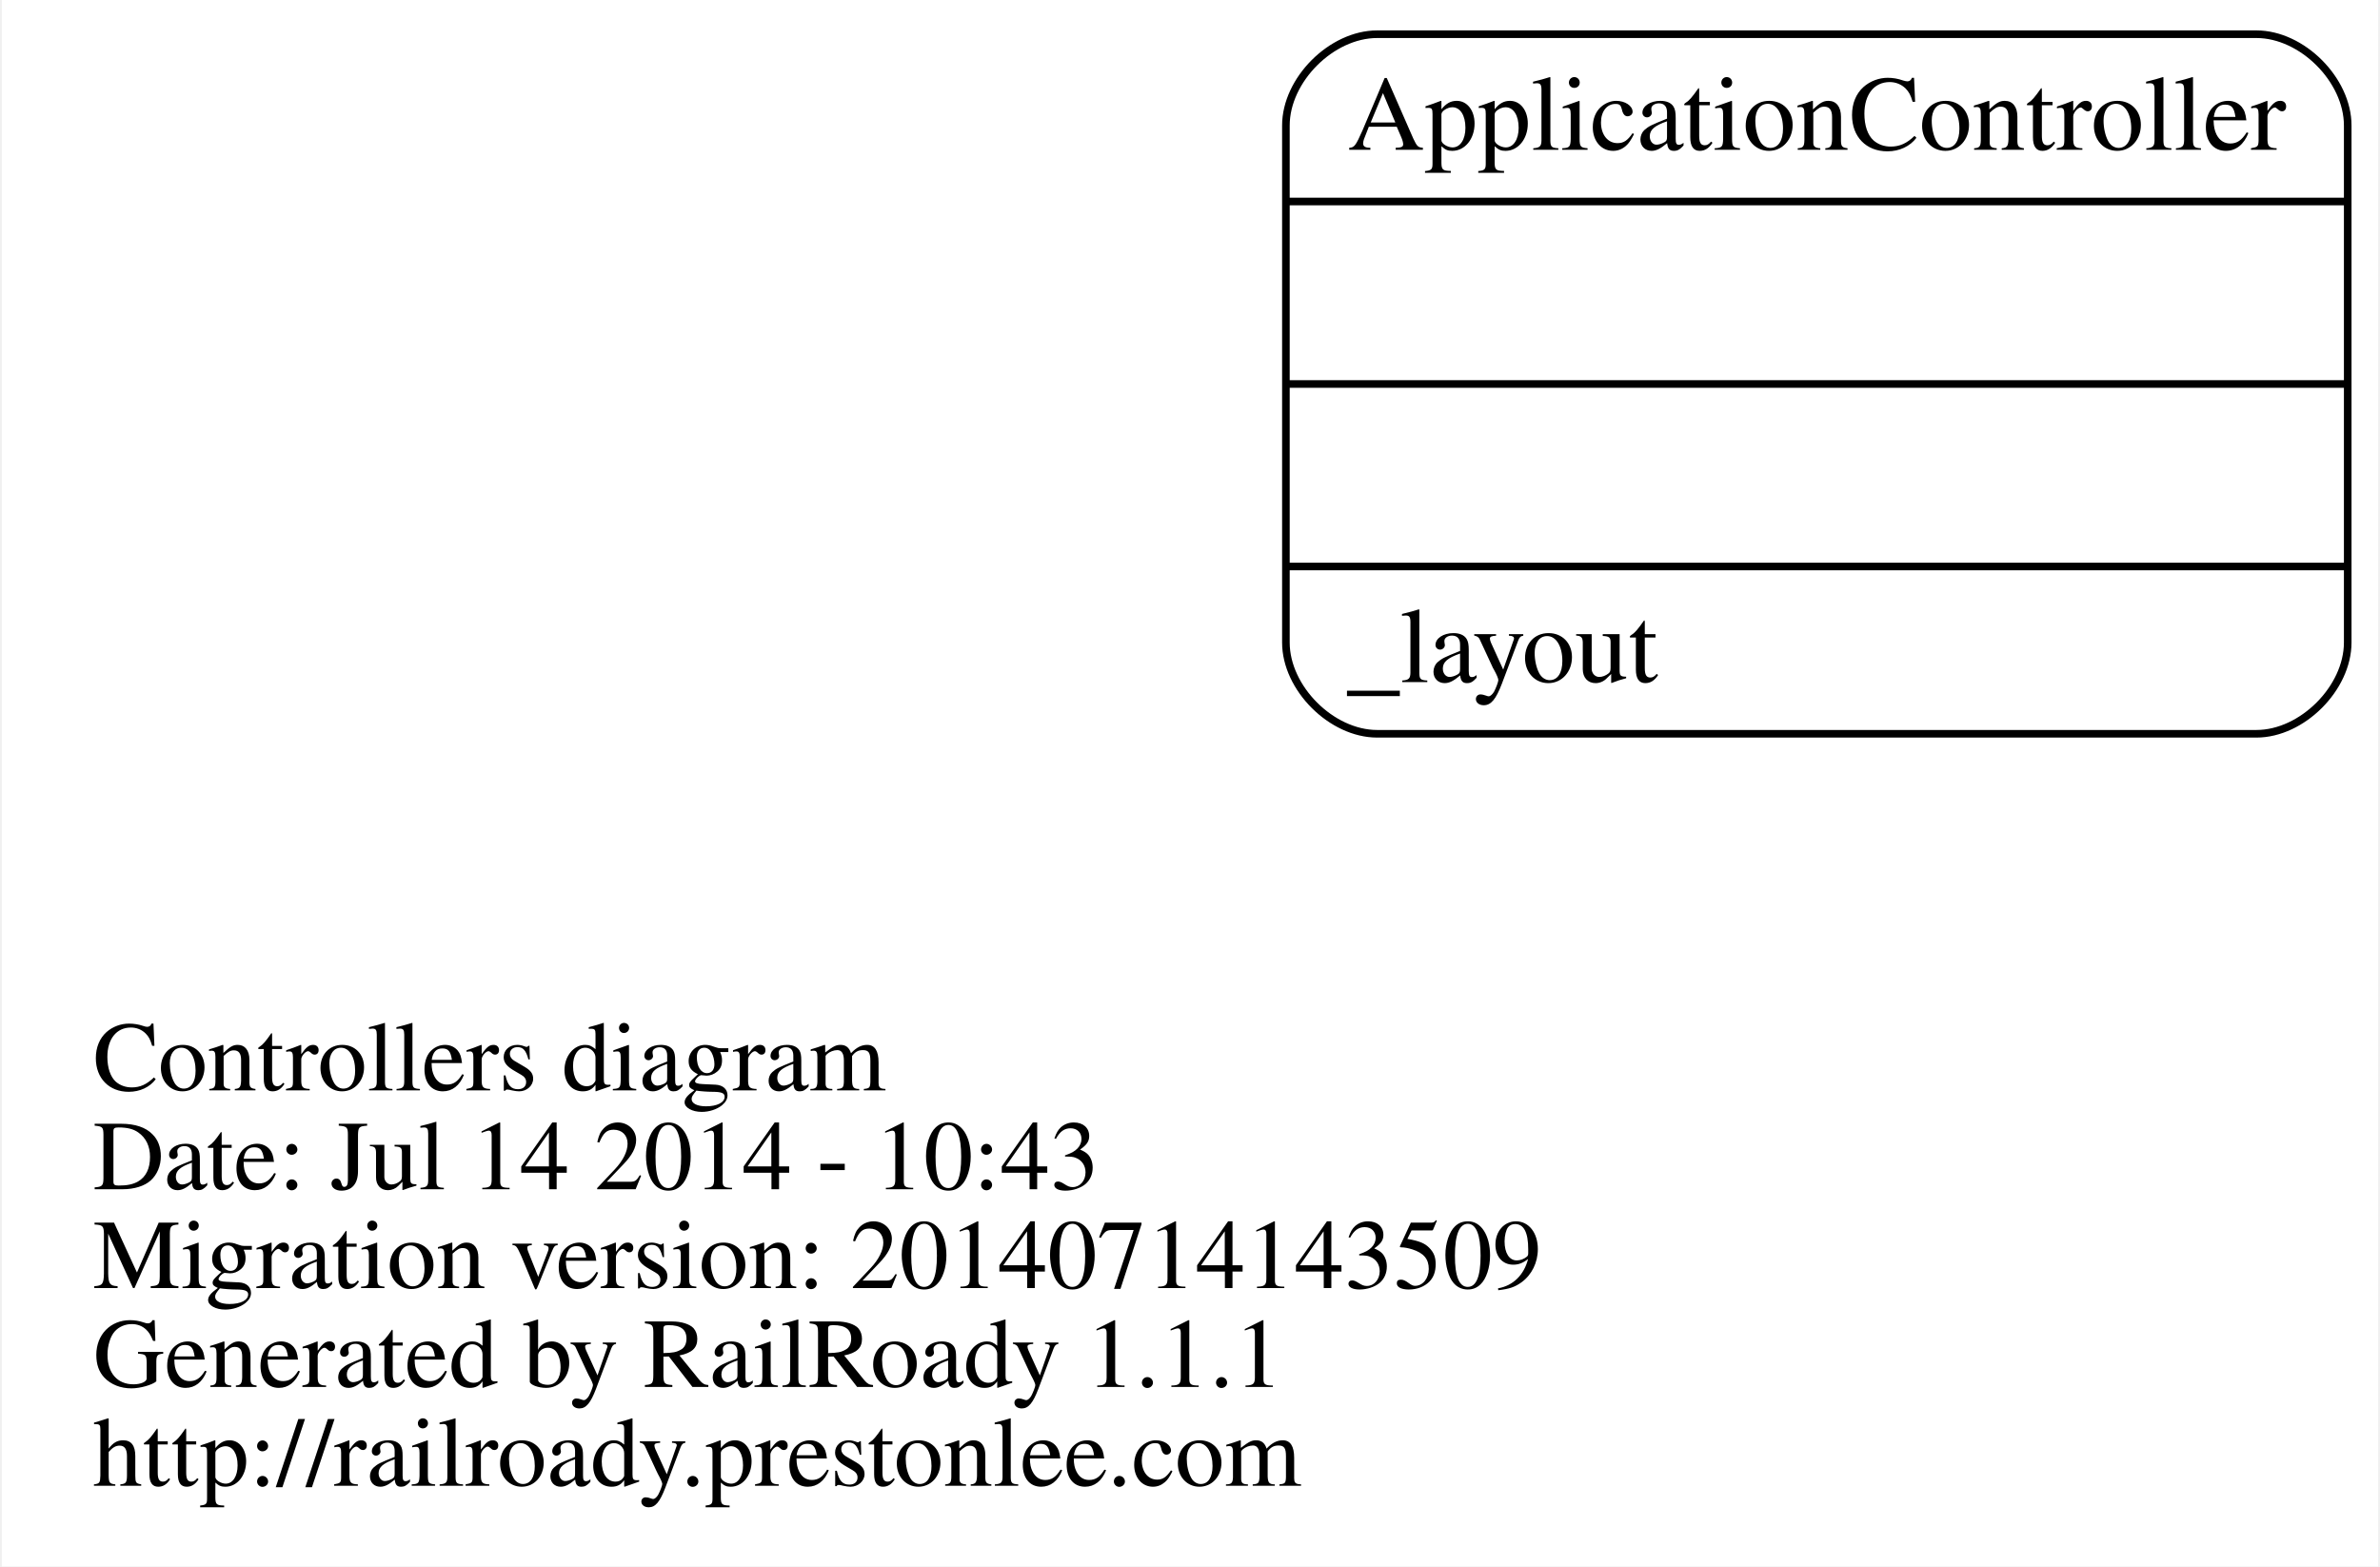
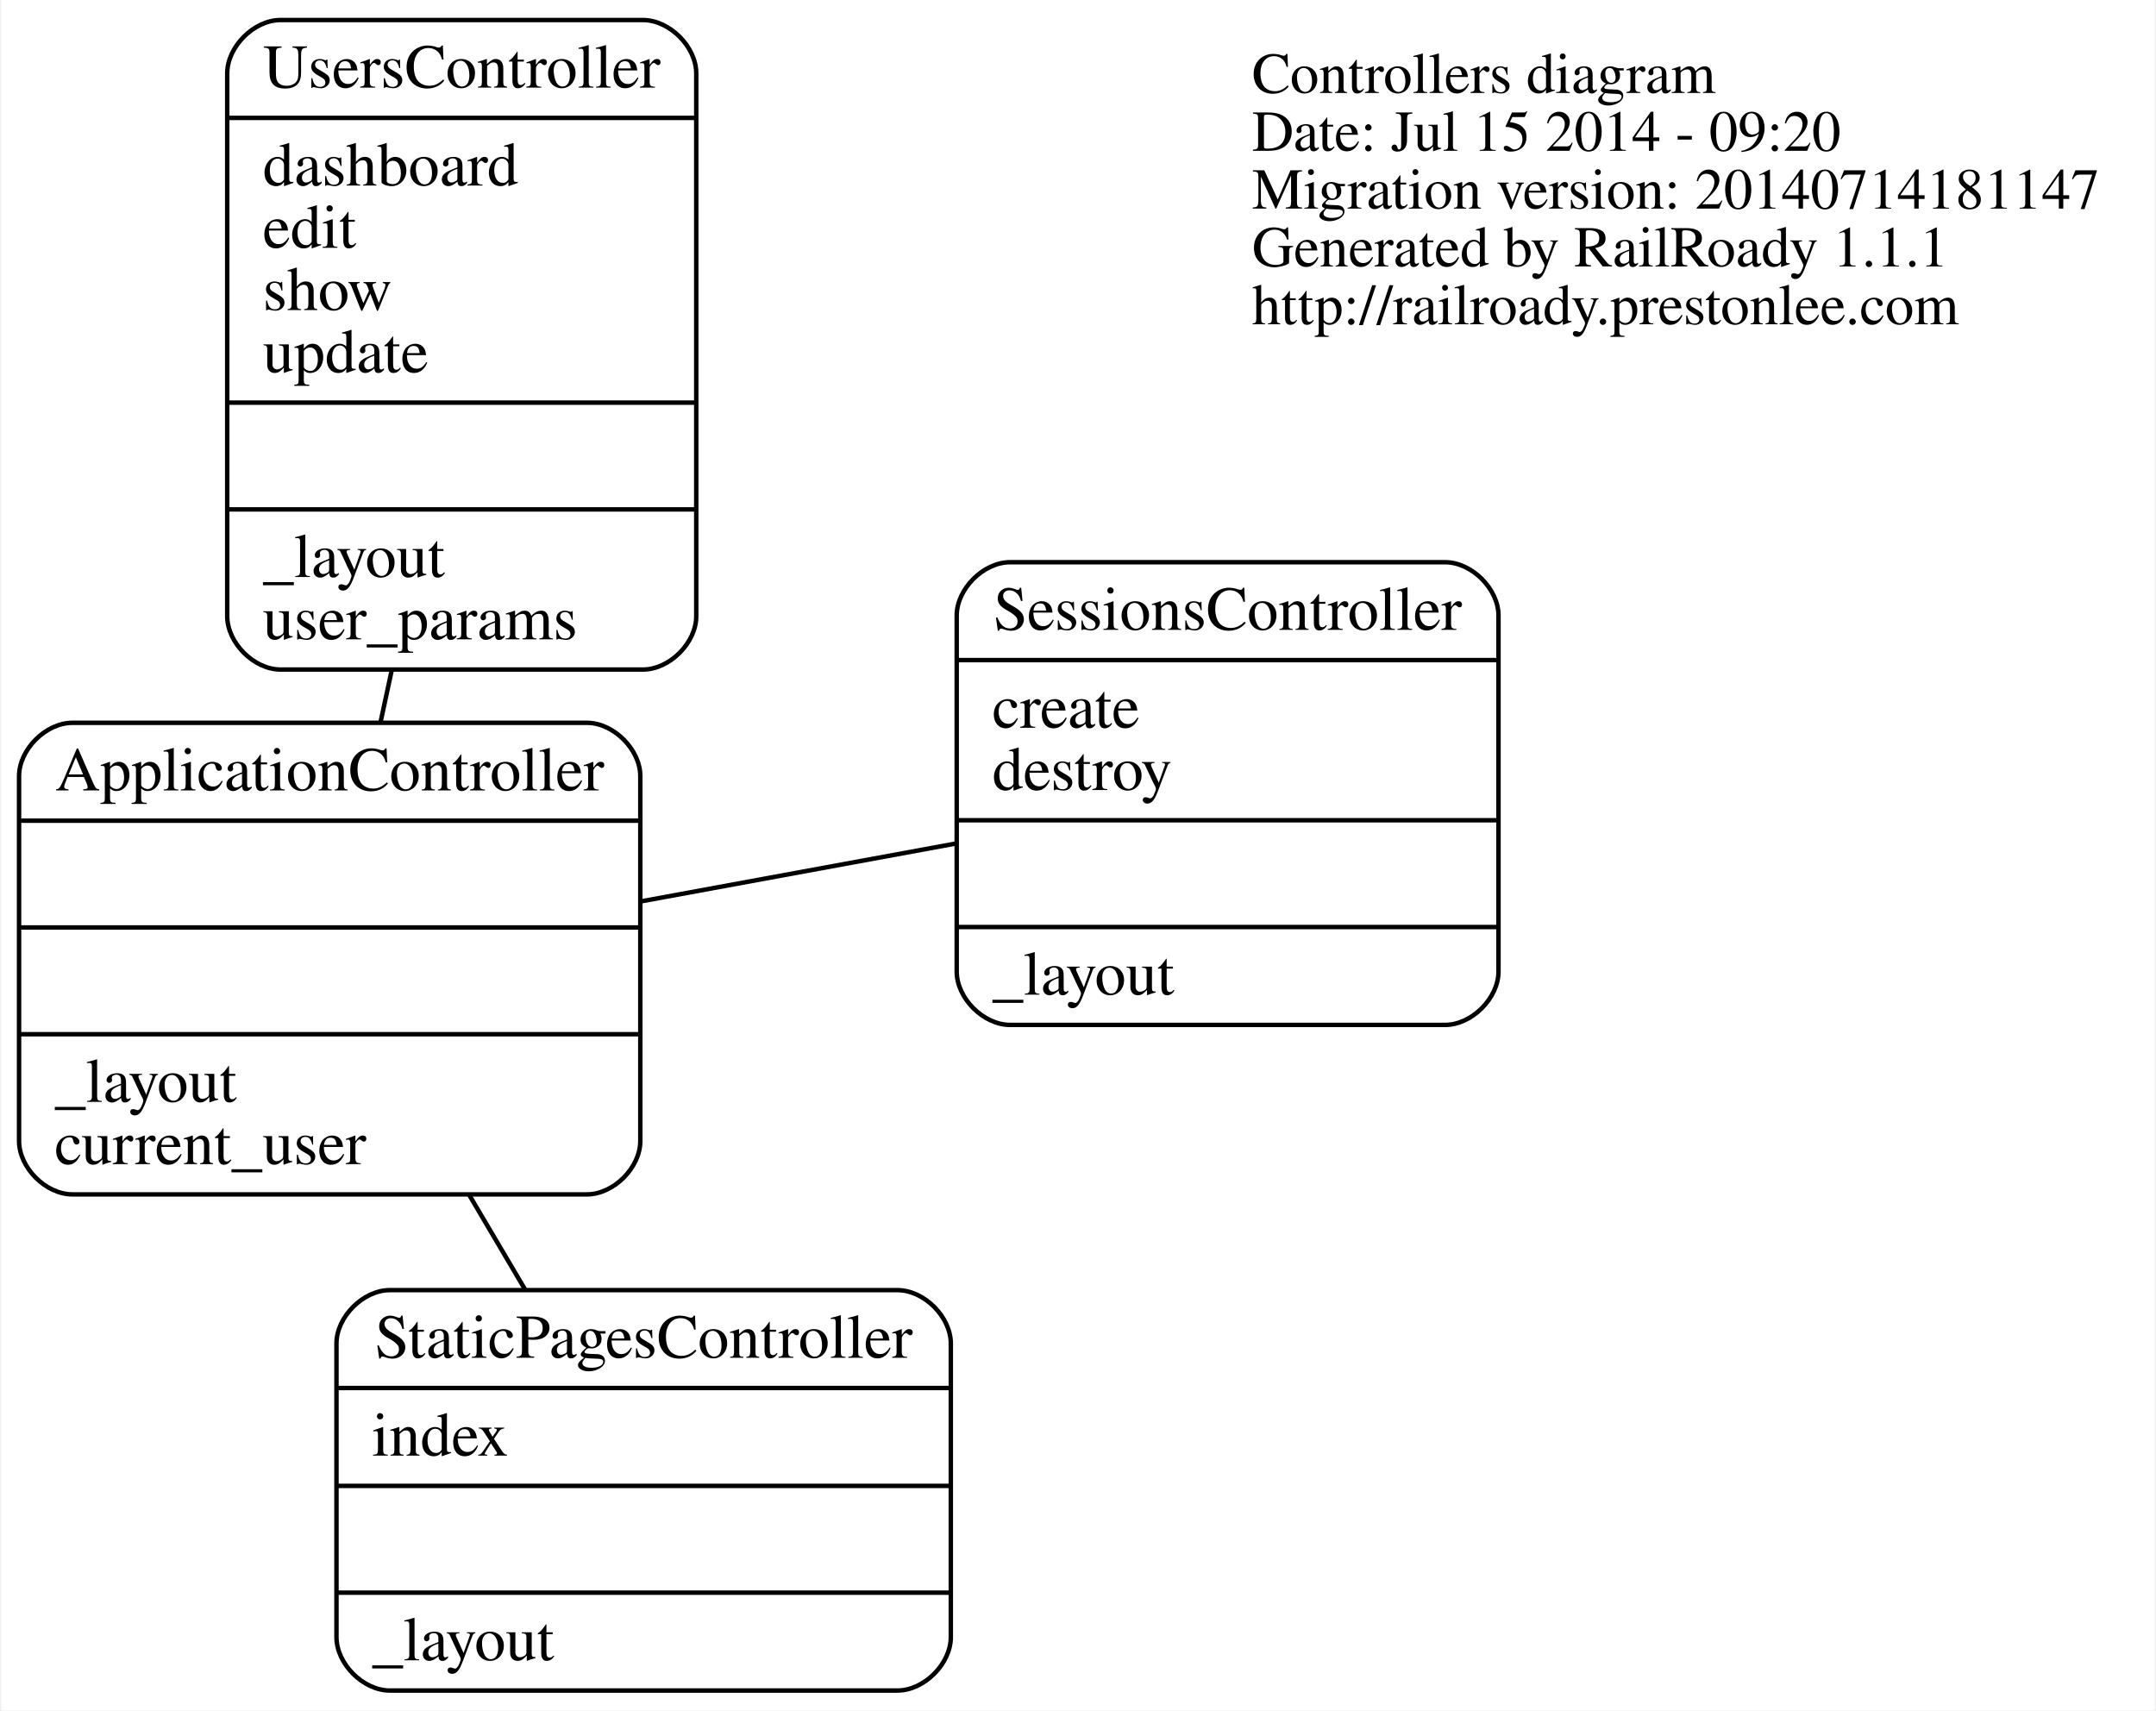
- <svg xmlns="http://www.w3.org/2000/svg" width="313pt" height="206pt" viewBox="0.00 0.00 312.51 206.00">
-   <g id="graph0" class="graph" transform="scale(1 1) rotate(0) translate(108.688 157.5)">
-     <polygon fill="white" stroke="none" points="-108.688,48.5 -108.688,-157.5 203.821,-157.5 203.821,48.5 -108.688,48.5" />
+ <svg xmlns="http://www.w3.org/2000/svg" width="484pt" height="384pt" viewBox="0.00 0.00 484.05 384.49">
+   <g id="graph0" class="graph" transform="scale(1 1) rotate(0) translate(183.603 169.993)">
+     <polygon fill="white" stroke="none" points="-183.603,214.5 -183.603,-169.993 300.45,-169.993 300.45,214.5 -183.603,214.5" />
    <g id="node1" class="node">
-       <text text-anchor="start" x="-96.688" y="-14.1" font-family="Times,serif" font-size="13.00">Controllers diagram</text>
-       <text text-anchor="start" x="-96.688" y="-1.1" font-family="Times,serif" font-size="13.00">Date: Jul 14 2014 - 10:43</text>
-       <text text-anchor="start" x="-96.688" y="11.9" font-family="Times,serif" font-size="13.00">Migration version: 20140714143509</text>
-       <text text-anchor="start" x="-96.688" y="24.9" font-family="Times,serif" font-size="13.00">Generated by RailRoady 1.1.1</text>
-       <text text-anchor="start" x="-96.688" y="37.9" font-family="Times,serif" font-size="13.00">http://railroady.prestonlee.com</text>
+       <text text-anchor="start" x="97.55" y="-149.1" font-family="Times,serif" font-size="13.00">Controllers diagram</text>
+       <text text-anchor="start" x="97.55" y="-136.1" font-family="Times,serif" font-size="13.00">Date: Jul 15 2014 - 09:20</text>
+       <text text-anchor="start" x="97.55" y="-123.1" font-family="Times,serif" font-size="13.00">Migration version: 20140714181147</text>
+       <text text-anchor="start" x="97.55" y="-110.1" font-family="Times,serif" font-size="13.00">Generated by RailRoady 1.1.1</text>
+       <text text-anchor="start" x="97.55" y="-97.1" font-family="Times,serif" font-size="13.00">http://railroady.prestonlee.com</text>
    </g>
    <g id="node2" class="node">
-       <path fill="none" stroke="black" d="M72.179,-61C72.179,-61 187.821,-61 187.821,-61 193.821,-61 199.821,-67 199.821,-73 199.821,-73 199.821,-141 199.821,-141 199.821,-147 193.821,-153 187.821,-153 187.821,-153 72.179,-153 72.179,-153 66.179,-153 60.179,-147 60.179,-141 60.179,-141 60.179,-73 60.179,-73 60.179,-67 66.179,-61 72.179,-61" />
-       <text text-anchor="middle" x="130" y="-137.8" font-family="Times,serif" font-size="14.00">ApplicationController</text>
-       <polyline fill="none" stroke="black" points="60.179,-131 199.821,-131 " />
-       <polyline fill="none" stroke="black" points="60.179,-107 199.821,-107 " />
-       <polyline fill="none" stroke="black" points="60.179,-83 199.821,-83 " />
-       <text text-anchor="start" x="68.179" y="-67.8" font-family="Times,serif" font-size="14.00">_layout</text>
+       <path fill="none" stroke="black" d="M-167.603,98.477C-167.603,98.477 -51.962,98.477 -51.962,98.477 -45.962,98.477 -39.962,92.477 -39.962,86.477 -39.962,86.477 -39.962,4.477 -39.962,4.477 -39.962,-1.523 -45.962,-7.523 -51.962,-7.523 -51.962,-7.523 -167.603,-7.523 -167.603,-7.523 -173.603,-7.523 -179.603,-1.523 -179.603,4.477 -179.603,4.477 -179.603,86.477 -179.603,86.477 -179.603,92.477 -173.603,98.477 -167.603,98.477" />
+       <text text-anchor="middle" x="-109.782" y="7.677" font-family="Times,serif" font-size="14.00">ApplicationController</text>
+       <polyline fill="none" stroke="black" points="-179.603,14.477 -39.962,14.477 " />
+       <polyline fill="none" stroke="black" points="-179.603,38.477 -39.962,38.477 " />
+       <polyline fill="none" stroke="black" points="-179.603,62.477 -39.962,62.477 " />
+       <text text-anchor="start" x="-171.603" y="77.677" font-family="Times,serif" font-size="14.00">_layout</text>
+       <text text-anchor="start" x="-171.603" y="91.677" font-family="Times,serif" font-size="14.00">current_user</text>
+     </g>
+     <g id="node3" class="node">
+       <path fill="none" stroke="black" d="M43.158,60.382C43.158,60.382 140.938,60.382 140.938,60.382 146.938,60.382 152.938,54.382 152.938,48.382 152.938,48.382 152.938,-31.618 152.938,-31.618 152.938,-37.618 146.938,-43.618 140.938,-43.618 140.938,-43.618 43.158,-43.618 43.158,-43.618 37.158,-43.618 31.158,-37.618 31.158,-31.618 31.158,-31.618 31.158,48.382 31.158,48.382 31.158,54.382 37.158,60.382 43.158,60.382" />
+       <text text-anchor="middle" x="92.048" y="-28.418" font-family="Times,serif" font-size="14.00">SessionsController</text>
+       <polyline fill="none" stroke="black" points="31.158,-21.618 152.938,-21.618 " />
+       <text text-anchor="start" x="39.158" y="-6.418" font-family="Times,serif" font-size="14.00">create</text>
+       <text text-anchor="start" x="39.158" y="7.582" font-family="Times,serif" font-size="14.00">destroy</text>
+       <polyline fill="none" stroke="black" points="31.158,14.382 152.938,14.382 " />
+       <polyline fill="none" stroke="black" points="31.158,38.382 152.938,38.382 " />
+       <text text-anchor="start" x="39.158" y="53.582" font-family="Times,serif" font-size="14.00">_layout</text>
+     </g>
+     <g id="edge1" class="edge">
+       <path fill="none" stroke="black" d="M-39.758,32.607C-16.76,28.38 8.608,23.718 30.895,19.622" />
+     </g>
+     <g id="node4" class="node">
+       <path fill="none" stroke="black" d="M-96.256,210C-96.256,210 17.834,210 17.834,210 23.834,210 29.834,204 29.834,198 29.834,198 29.834,132 29.834,132 29.834,126 23.834,120 17.834,120 17.834,120 -96.256,120 -96.256,120 -102.256,120 -108.256,126 -108.256,132 -108.256,132 -108.256,198 -108.256,198 -108.256,204 -102.256,210 -96.256,210" />
+       <text text-anchor="middle" x="-39.211" y="135.2" font-family="Times,serif" font-size="14.00">StaticPagesController</text>
+       <polyline fill="none" stroke="black" points="-108.256,142 29.834,142 " />
+       <text text-anchor="start" x="-100.256" y="157.2" font-family="Times,serif" font-size="14.00">index</text>
+       <polyline fill="none" stroke="black" points="-108.256,164 29.834,164 " />
+       <polyline fill="none" stroke="black" points="-108.256,188 29.834,188 " />
+       <text text-anchor="start" x="-100.256" y="203.2" font-family="Times,serif" font-size="14.00">_layout</text>
+     </g>
+     <g id="edge2" class="edge">
+       <path fill="none" stroke="black" d="M-78.418,98.597C-74.221,105.705 -69.95,112.939 -65.845,119.892" />
+     </g>
+     <g id="node5" class="node">
+       <path fill="none" stroke="black" d="M-120.813,-19.493C-120.813,-19.493 -39.385,-19.493 -39.385,-19.493 -33.385,-19.493 -27.385,-25.493 -27.385,-31.493 -27.385,-31.493 -27.385,-153.493 -27.385,-153.493 -27.385,-159.493 -33.385,-165.493 -39.385,-165.493 -39.385,-165.493 -120.813,-165.493 -120.813,-165.493 -126.813,-165.493 -132.813,-159.493 -132.813,-153.493 -132.813,-153.493 -132.813,-31.493 -132.813,-31.493 -132.813,-25.493 -126.813,-19.493 -120.813,-19.493" />
+       <text text-anchor="middle" x="-80.099" y="-150.293" font-family="Times,serif" font-size="14.00">UsersController</text>
+       <polyline fill="none" stroke="black" points="-132.813,-143.493 -27.385,-143.493 " />
+       <text text-anchor="start" x="-124.813" y="-128.293" font-family="Times,serif" font-size="14.00">dashboard</text>
+       <text text-anchor="start" x="-124.813" y="-114.293" font-family="Times,serif" font-size="14.00">edit</text>
+       <text text-anchor="start" x="-124.813" y="-100.293" font-family="Times,serif" font-size="14.00">show</text>
+       <text text-anchor="start" x="-124.813" y="-86.293" font-family="Times,serif" font-size="14.00">update</text>
+       <polyline fill="none" stroke="black" points="-132.813,-79.493 -27.385,-79.493 " />
+       <polyline fill="none" stroke="black" points="-132.813,-55.493 -27.385,-55.493 " />
+       <text text-anchor="start" x="-124.813" y="-40.293" font-family="Times,serif" font-size="14.00">_layout</text>
+       <text text-anchor="start" x="-124.813" y="-26.293" font-family="Times,serif" font-size="14.00">user_params</text>
+     </g>
+     <g id="edge3" class="edge">
+       <path fill="none" stroke="black" d="M-98.306,-7.866C-97.49,-11.658 -96.66,-15.515 -95.827,-19.391" />
    </g>
  </g>
</svg>
